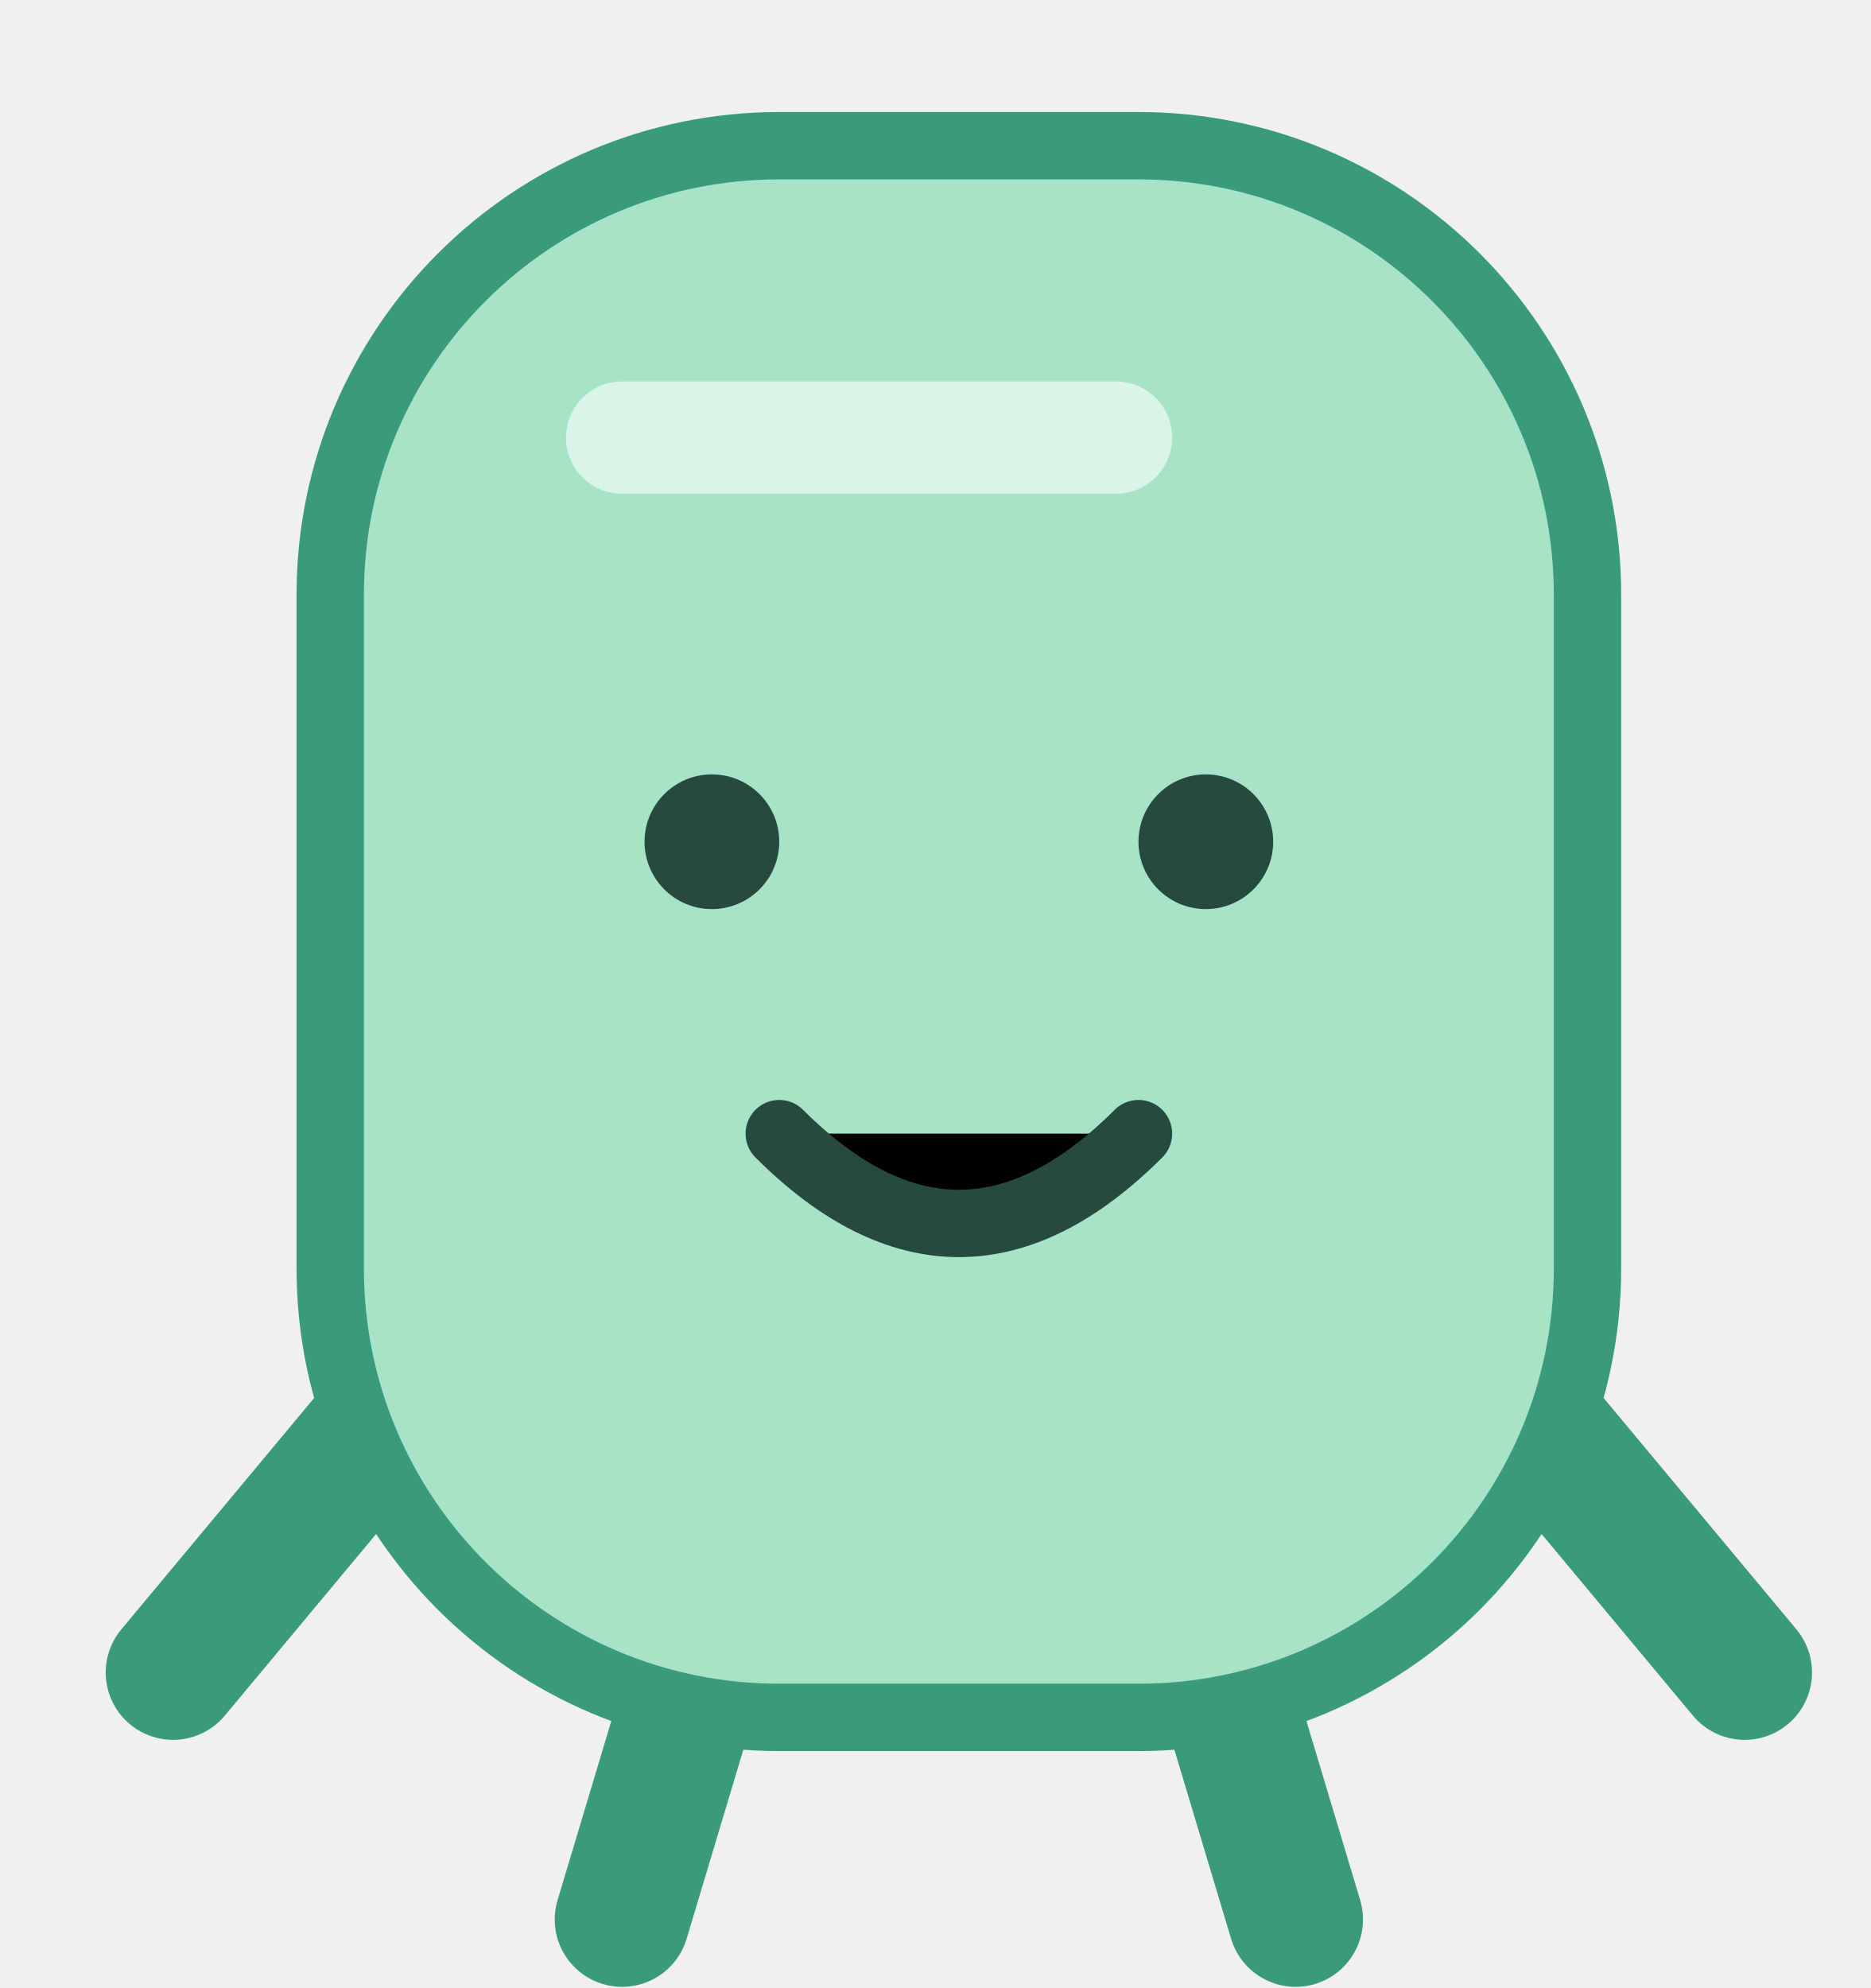
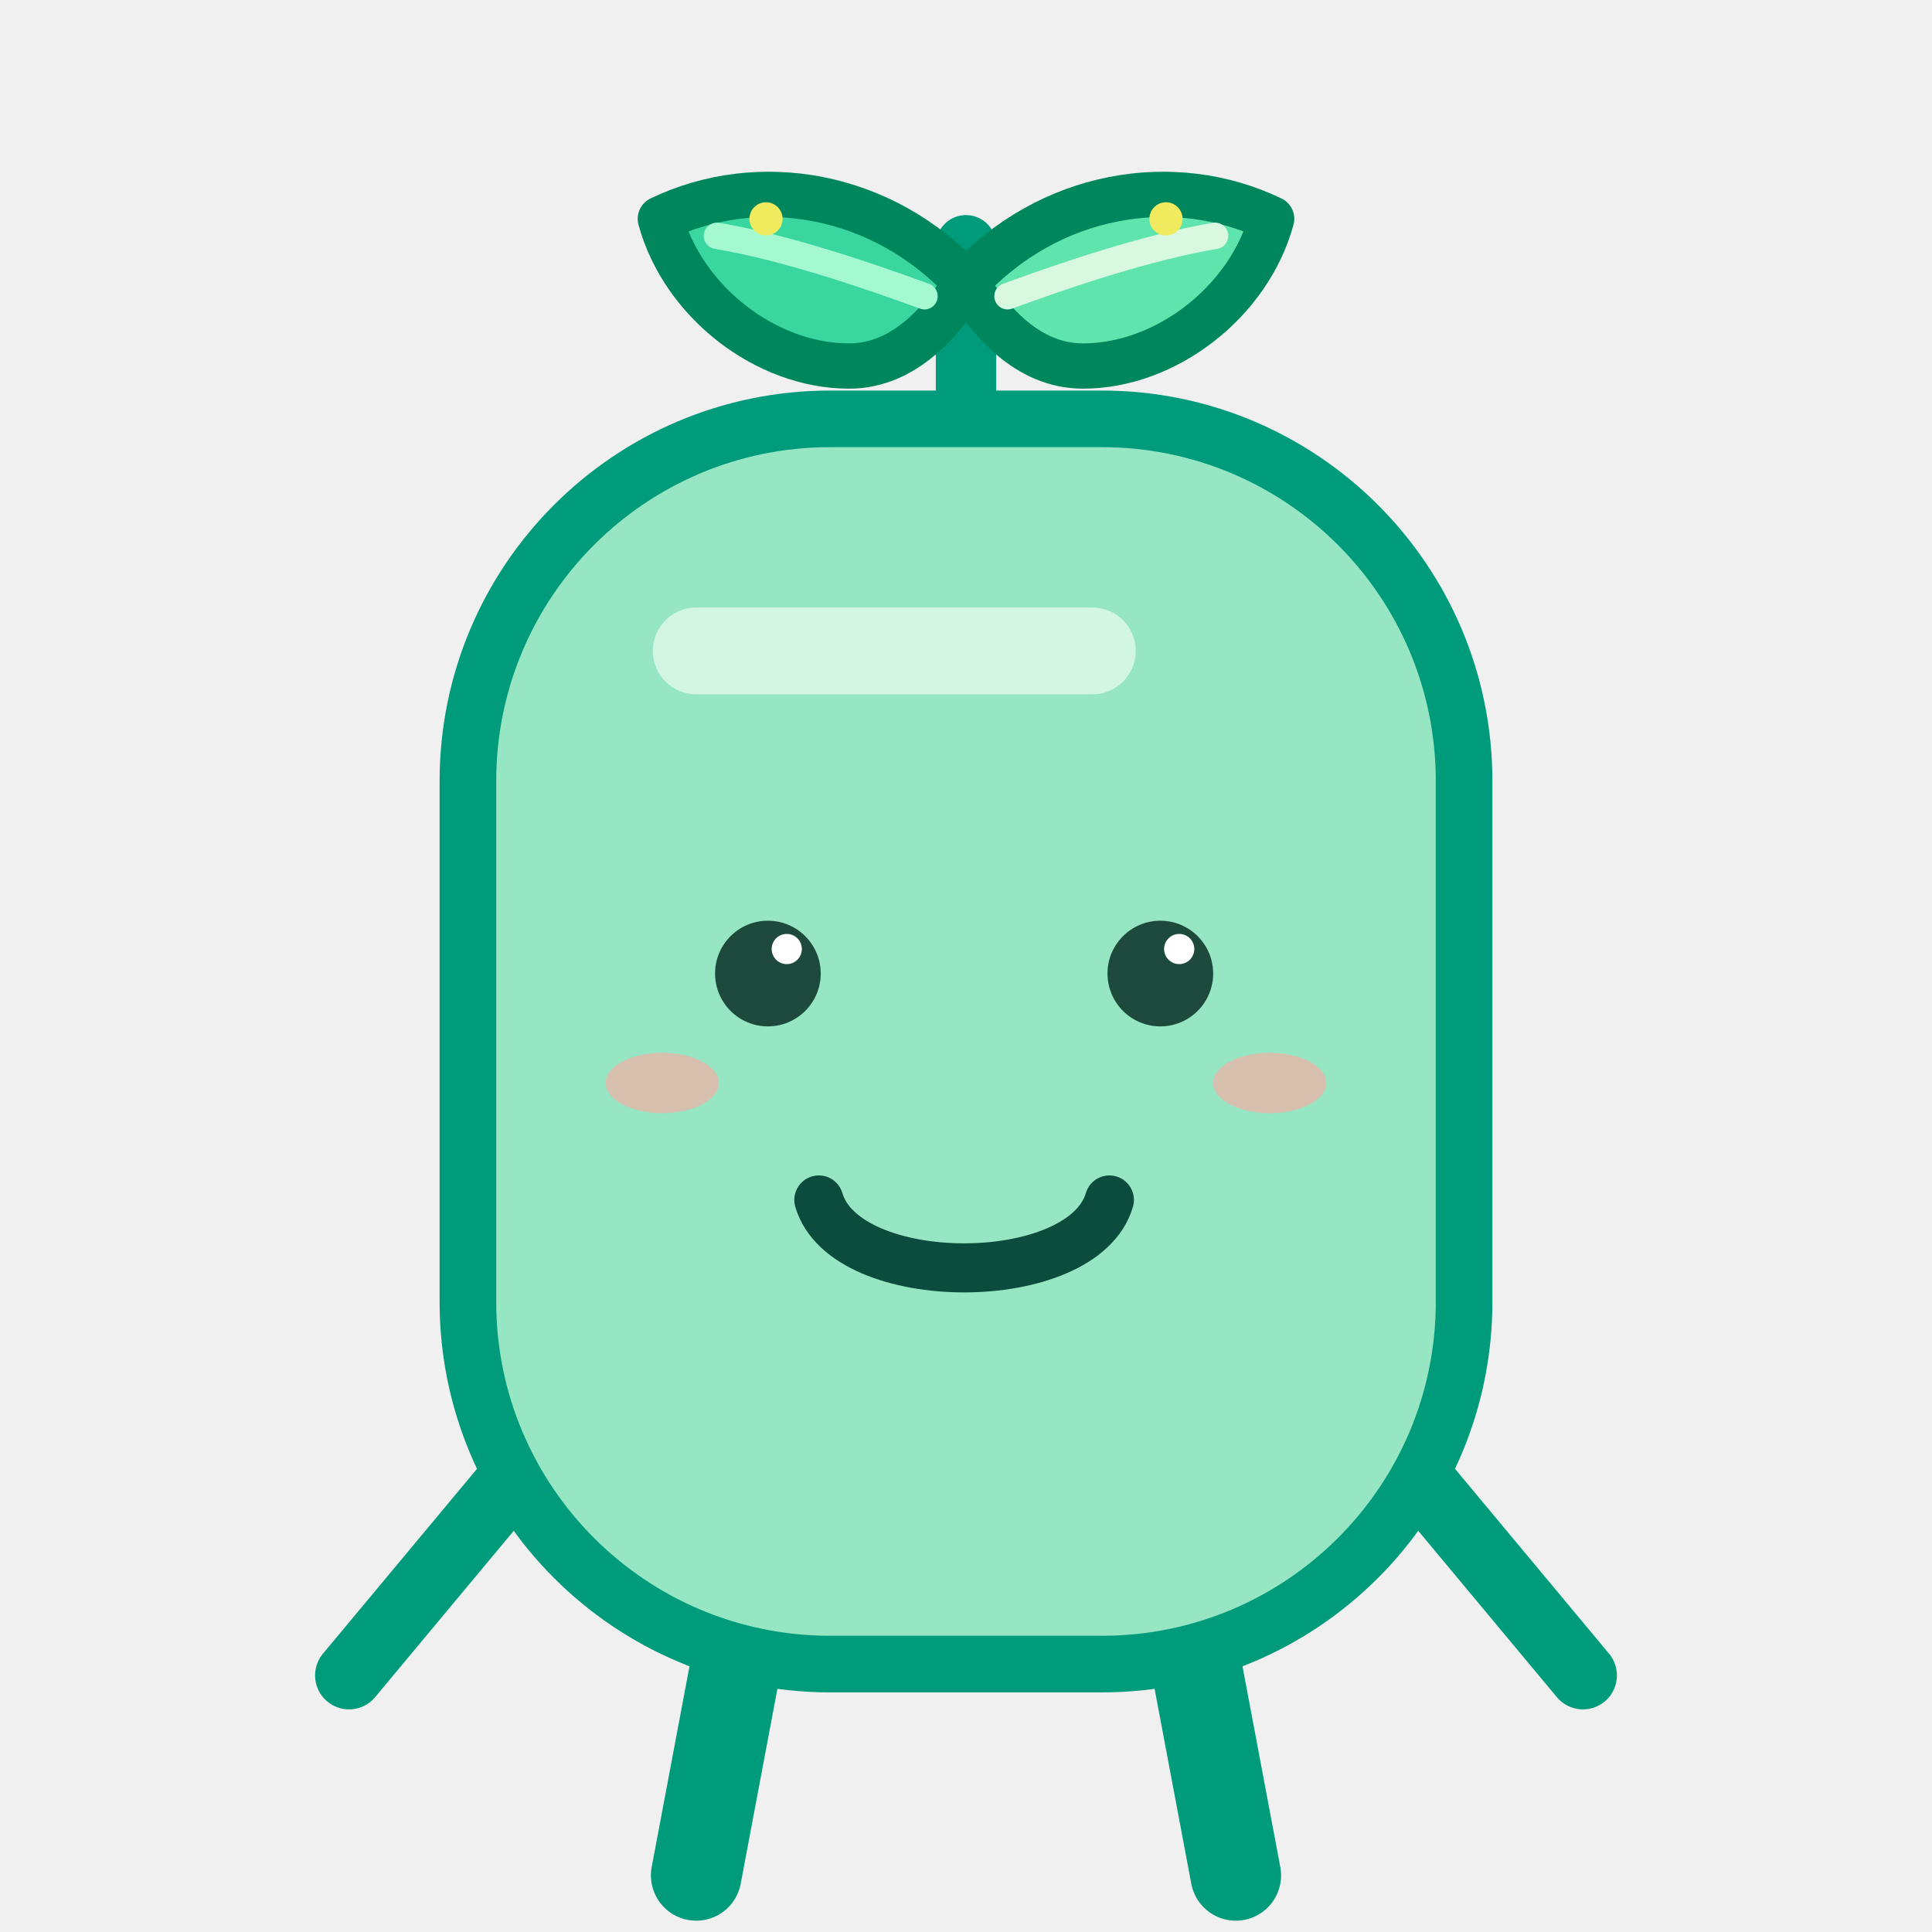
- <svg xmlns="http://www.w3.org/2000/svg" viewBox="755 2030 80 85" width="80" height="85">
-   <path d="M772 2089.99L762.4 2101.51M820 2089.99L829.6 2101.51M784.48 2102.47L781.6 2112.07M807.52 2102.47L810.4 2112.07" stroke="#399A7C" stroke-width="5.76" stroke-linecap="round" />
-   <path d="M803.68 2036.23H788.32C777.716 2036.23 769.12 2044.83 769.12 2055.43V2084.23C769.12 2094.84 777.716 2103.43 788.32 2103.43H803.68C814.284 2103.43 822.88 2094.84 822.88 2084.23V2055.43C822.88 2044.83 814.284 2036.23 803.68 2036.23Z" fill="#A7E4C7" stroke="#399A7C" stroke-width="2.88" />
-   <path d="M785.44 2068.87C787.031 2068.87 788.32 2067.58 788.32 2065.99C788.32 2064.4 787.031 2063.11 785.44 2063.11C783.849 2063.11 782.56 2064.4 782.56 2065.99C782.56 2067.58 783.849 2068.87 785.44 2068.87Z" fill="#264A3D" />
-   <path d="M806.56 2068.87C808.151 2068.87 809.44 2067.58 809.44 2065.99C809.44 2064.4 808.151 2063.11 806.56 2063.11C804.969 2063.11 803.68 2064.4 803.68 2065.99C803.68 2067.58 804.969 2068.87 806.56 2068.87Z" fill="#264A3D" />
-   <path d="M788.32 2078.47C793.44 2083.59 798.56 2083.59 803.68 2078.47" stroke="#264A3D" stroke-width="2.88" stroke-linecap="round" />
-   <path d="M781.6 2048.71H802.72" stroke="#D8F5E5" stroke-width="4.8" stroke-linecap="round" />
+ <svg xmlns="http://www.w3.org/2000/svg" width="512" height="512" viewBox="0 0 512 512" fill="none">
+   <path d="M256 125V65" stroke="#009B7A" stroke-width="16" stroke-linecap="round" />
+   <path d="M256 75C234 51 201 45.5 175 58C181 80 203 97 225 97C240 97 250 84.5 256 75Z" fill="#39D69F" stroke="#00865D" stroke-width="12" stroke-linejoin="round" />
+   <path d="M190 62.5C208 65.5 230 73 245 78.5" stroke="#A4F9D1" stroke-width="7" stroke-linecap="round" />
+   <circle cx="203" cy="58" r="4.4" fill="#F0EA5F" />
+   <path d="M256 75C278 51 311 45.5 337 58C331 80 309 97 287 97C272 97 262 84.5 256 75Z" fill="#60E4AE" stroke="#00865D" stroke-width="12" stroke-linejoin="round" />
+   <path d="M322 62.5C304 65.5 282 73 267 78.5" stroke="#D8F8DF" stroke-width="7" stroke-linecap="round" />
+   <circle cx="309" cy="58" r="4.4" fill="#F0EA5F" />
+   <path d="M150 375L92.5 444" stroke="#009B7A" stroke-width="18" stroke-linecap="round" />
+   <path d="M362 375L419.5 444" stroke="#009B7A" stroke-width="18" stroke-linecap="round" />
+   <path d="M199 420L184.5 497" stroke="#009B7A" stroke-width="24" stroke-linecap="round" />
+   <path d="M313 420L327.5 497" stroke="#009B7A" stroke-width="24" stroke-linecap="round" />
+   <rect x="124" y="111" width="264" height="330" rx="96" fill="#96E5C3" stroke="#009B7A" stroke-width="15" />
+   <rect x="173" y="161" width="128" height="23" rx="11.5" fill="#D2F5E4" />
+   <ellipse cx="175.5" cy="287" rx="15" ry="8" fill="#E8B7A9" fill-opacity="0.8" />
+   <ellipse cx="336.5" cy="287" rx="15" ry="8" fill="#E8B7A9" fill-opacity="0.8" />
+   <circle cx="203.5" cy="258" r="14" fill="#1D4A3D" />
+   <circle cx="208.5" cy="251.5" r="4" fill="white" />
+   <circle cx="307.5" cy="258" r="14" fill="#1D4A3D" />
+   <circle cx="312.5" cy="251.5" r="4" fill="white" />
+   <path d="M217 318C224 342 287 342 294 318" stroke="#0C4C3C" stroke-width="13" stroke-linecap="round" />
</svg>
